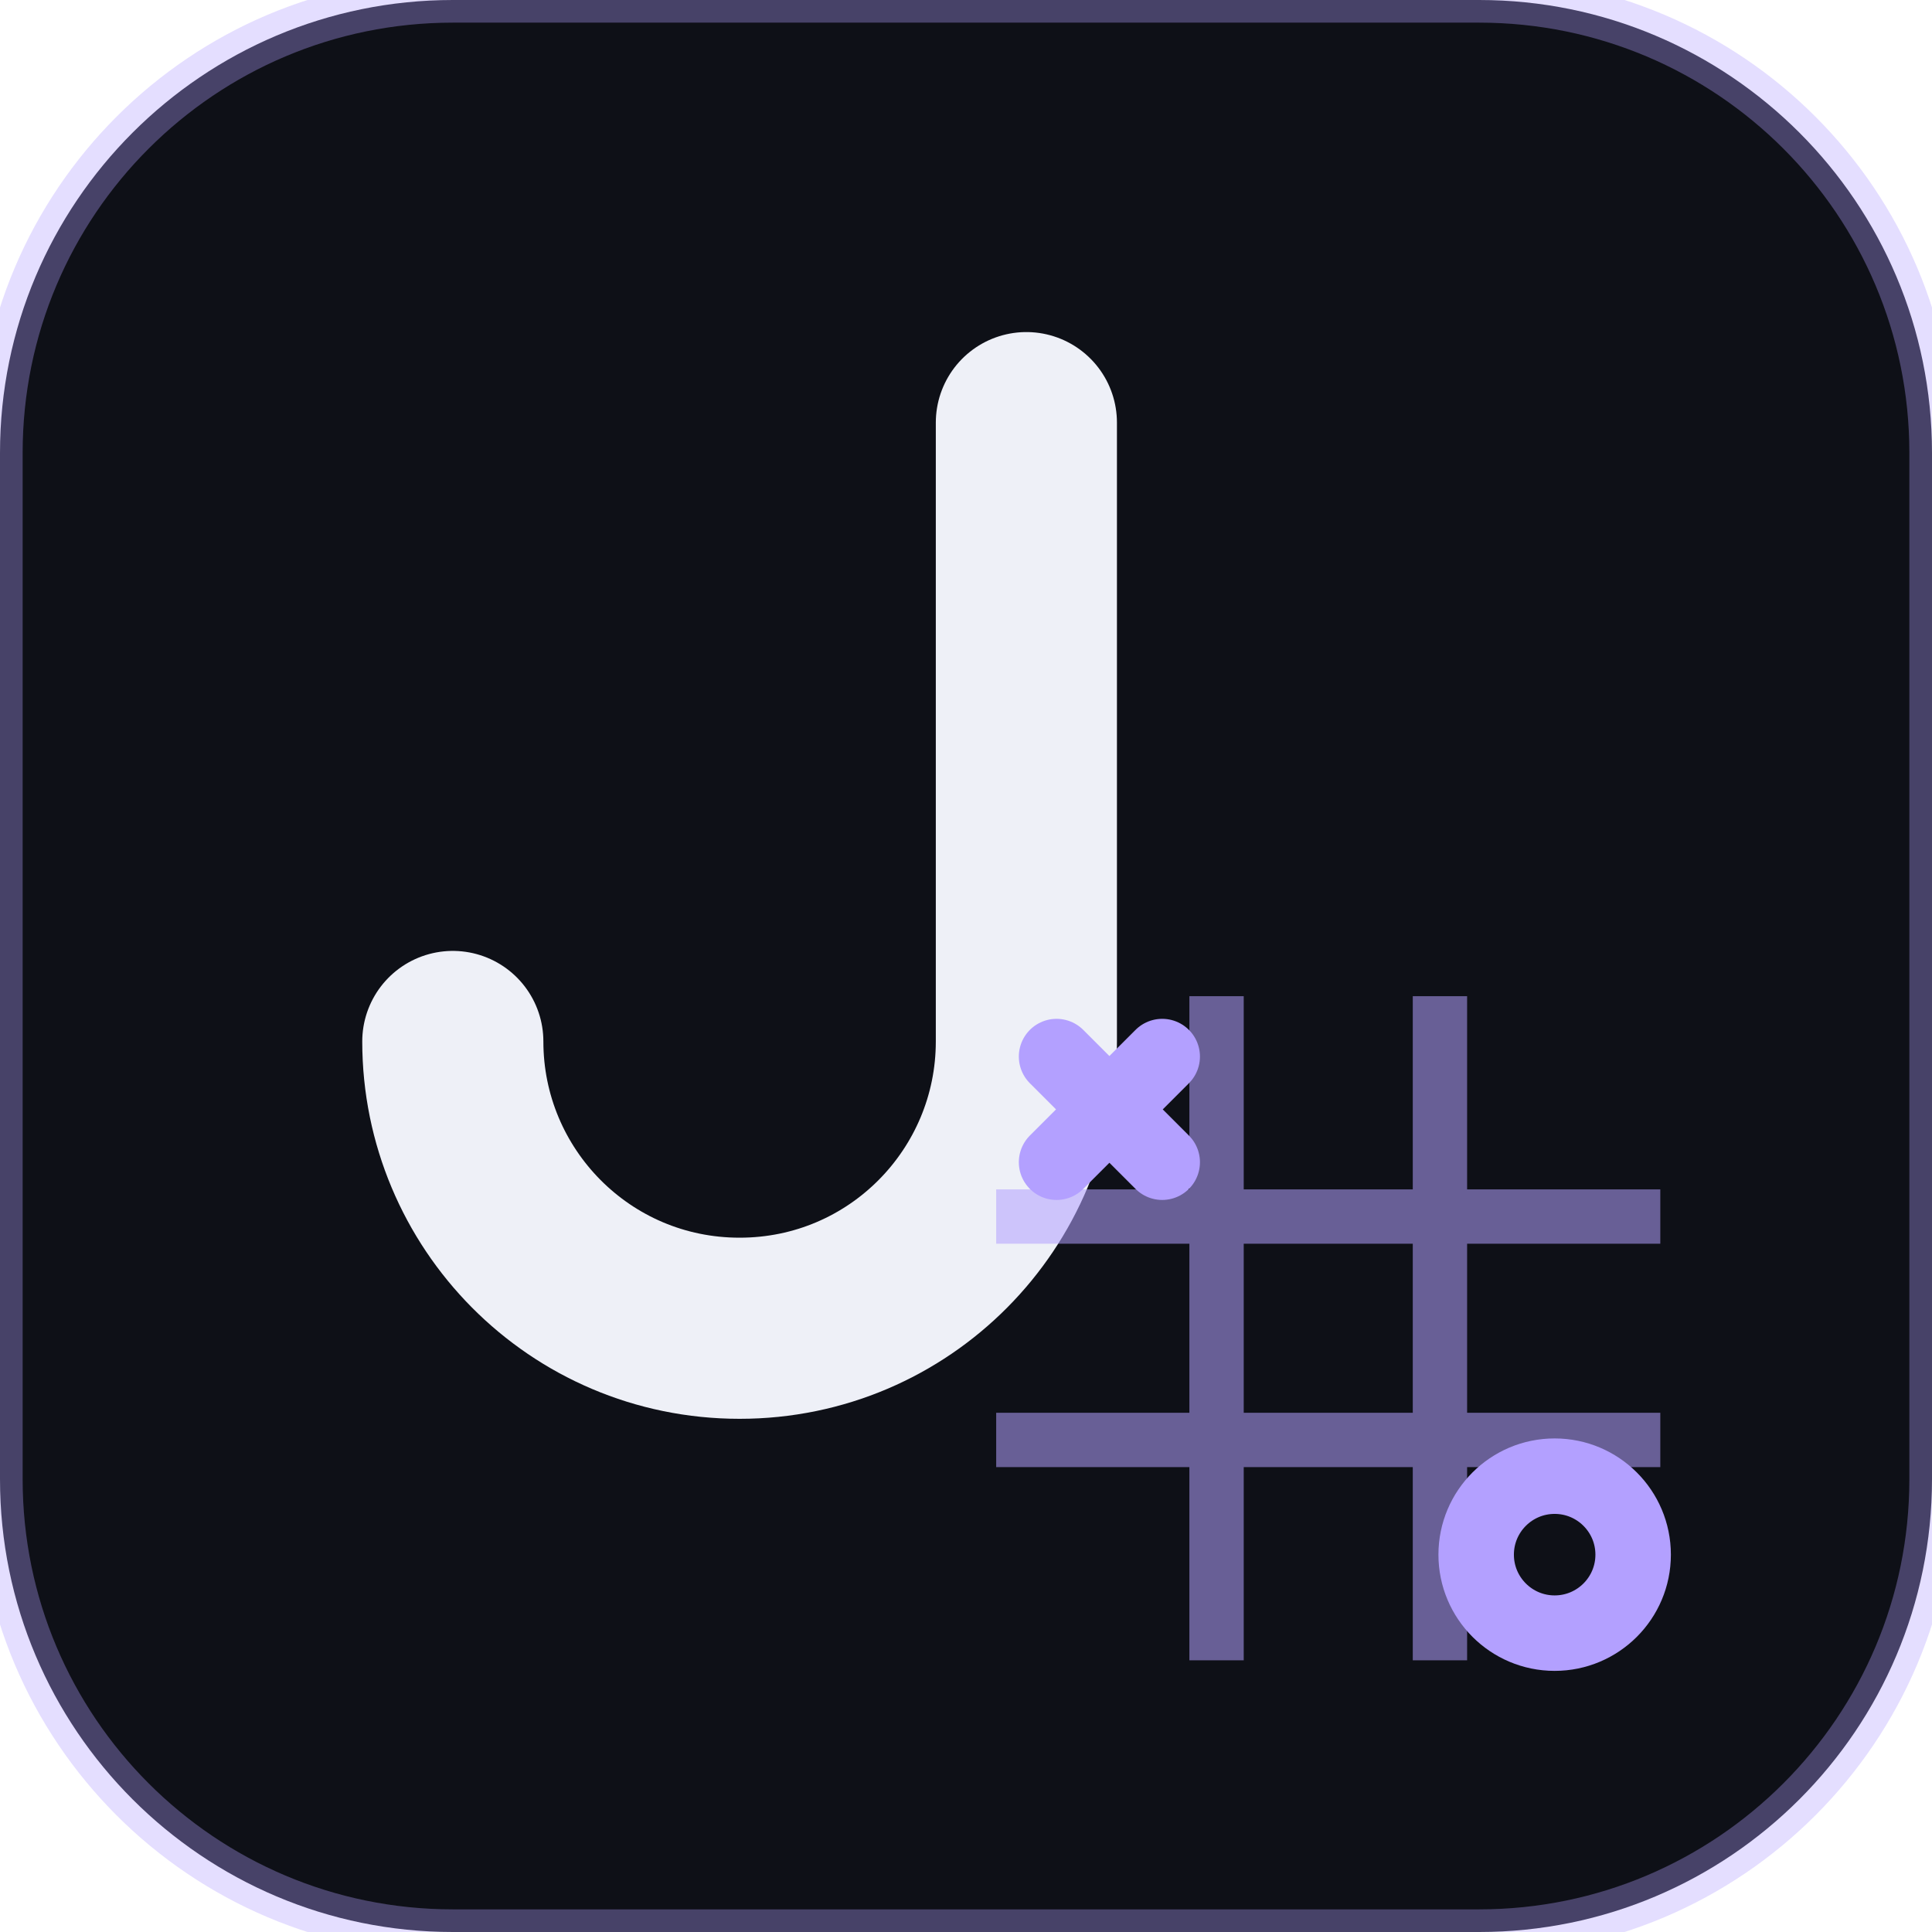
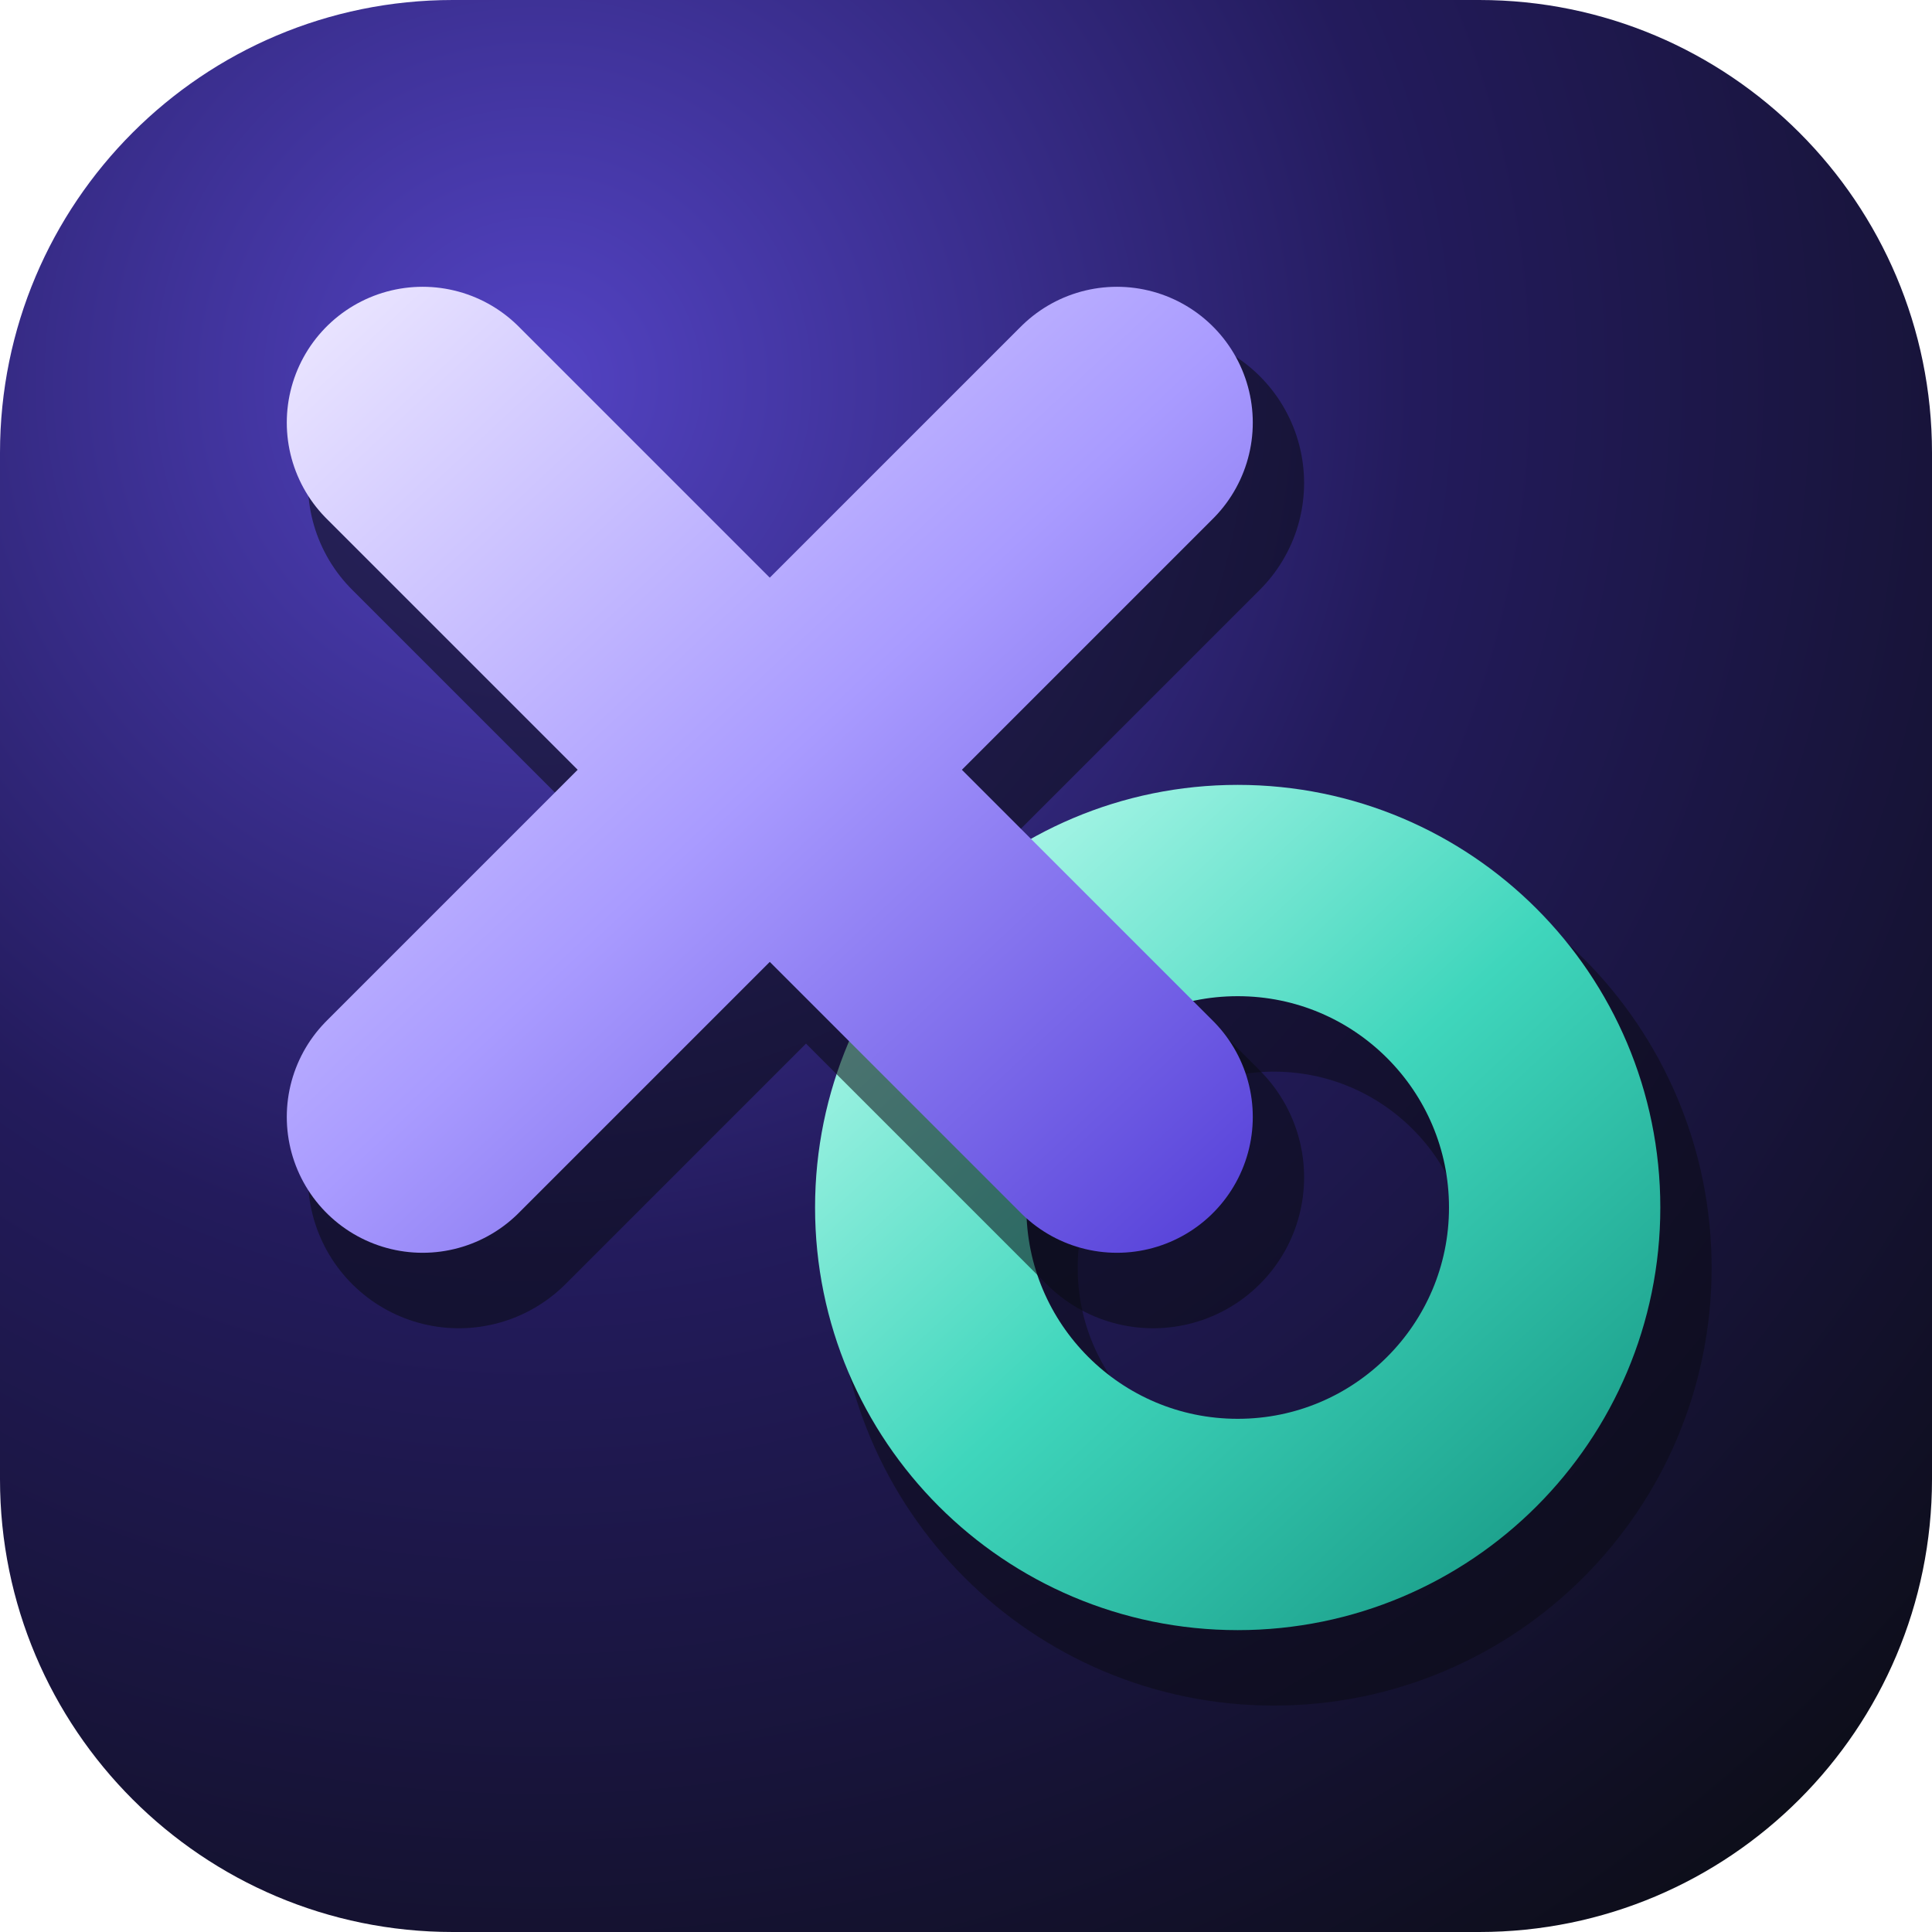
- <svg xmlns="http://www.w3.org/2000/svg" viewBox="0 0 64 64" width="64" height="64" role="img" aria-label="JEV Arcade">
-   <rect width="64" height="64" rx="15" fill="#0e1017" />
-   <rect width="64" height="64" rx="15" fill="none" stroke="#b3a0ff" stroke-width="1.5" opacity=".35" />
-   <path d="M34 14v20.5c0 5.2-4.2 9.5-9.5 9.5S15 39.7 15 34.5" fill="none" stroke="#eef0f7" stroke-width="6" stroke-linecap="round" />
-   <path d="M40.3 33v22M47.7 33v22M33 40.3h22M33 47.7h22" stroke="#b3a0ff" stroke-width="1.8" opacity=".55" />
-   <path d="M35 35l3.5 3.5M38.5 35L35 38.5" stroke="#b3a0ff" stroke-width="2.5" stroke-linecap="round" />
-   <circle cx="51.5" cy="51.5" r="2.6" fill="none" stroke="#b3a0ff" stroke-width="2.5" />
+ <svg xmlns="http://www.w3.org/2000/svg" viewBox="0 0 64 64" width="64" height="64" role="img" aria-label="Tic-Tac-Toe">
+   <defs>
+     <radialGradient id="ground" cx="0.28" cy="0.2" r="1">
+       <stop offset="0" stop-color="#5343c4" />
+       <stop offset="0.45" stop-color="#231b5c" />
+       <stop offset="1" stop-color="#0c0d17" />
+     </radialGradient>
+     <linearGradient id="x" gradientUnits="userSpaceOnUse" x1="10" y1="10" x2="40" y2="42">
+       <stop offset="0" stop-color="#ece7ff" />
+       <stop offset="0.5" stop-color="#a99bff" />
+       <stop offset="1" stop-color="#5540d8" />
+     </linearGradient>
+     <linearGradient id="o" gradientUnits="userSpaceOnUse" x1="28" y1="26" x2="54" y2="54">
+       <stop offset="0" stop-color="#c9fff4" />
+       <stop offset="0.5" stop-color="#3fd6bc" />
+       <stop offset="1" stop-color="#12917e" />
+     </linearGradient>
+   </defs>
+   <rect width="64" height="64" rx="15" fill="url(#ground)" />
+   <g fill="none" stroke-linecap="round">
+     <circle cx="41" cy="40" r="10.5" stroke="#0a0b13" stroke-opacity="0.5" stroke-width="8" transform="translate(1.2 2)" />
+     <circle cx="41" cy="40" r="10.5" stroke="url(#o)" stroke-width="7" />
+     <path d="M14 14L37 37M37 14L14 37" stroke="#0a0b13" stroke-opacity="0.55" stroke-width="10" transform="translate(1.2 2)" />
+     <path d="M14 14L37 37M37 14L14 37" stroke="url(#x)" stroke-width="9" />
+   </g>
</svg>
